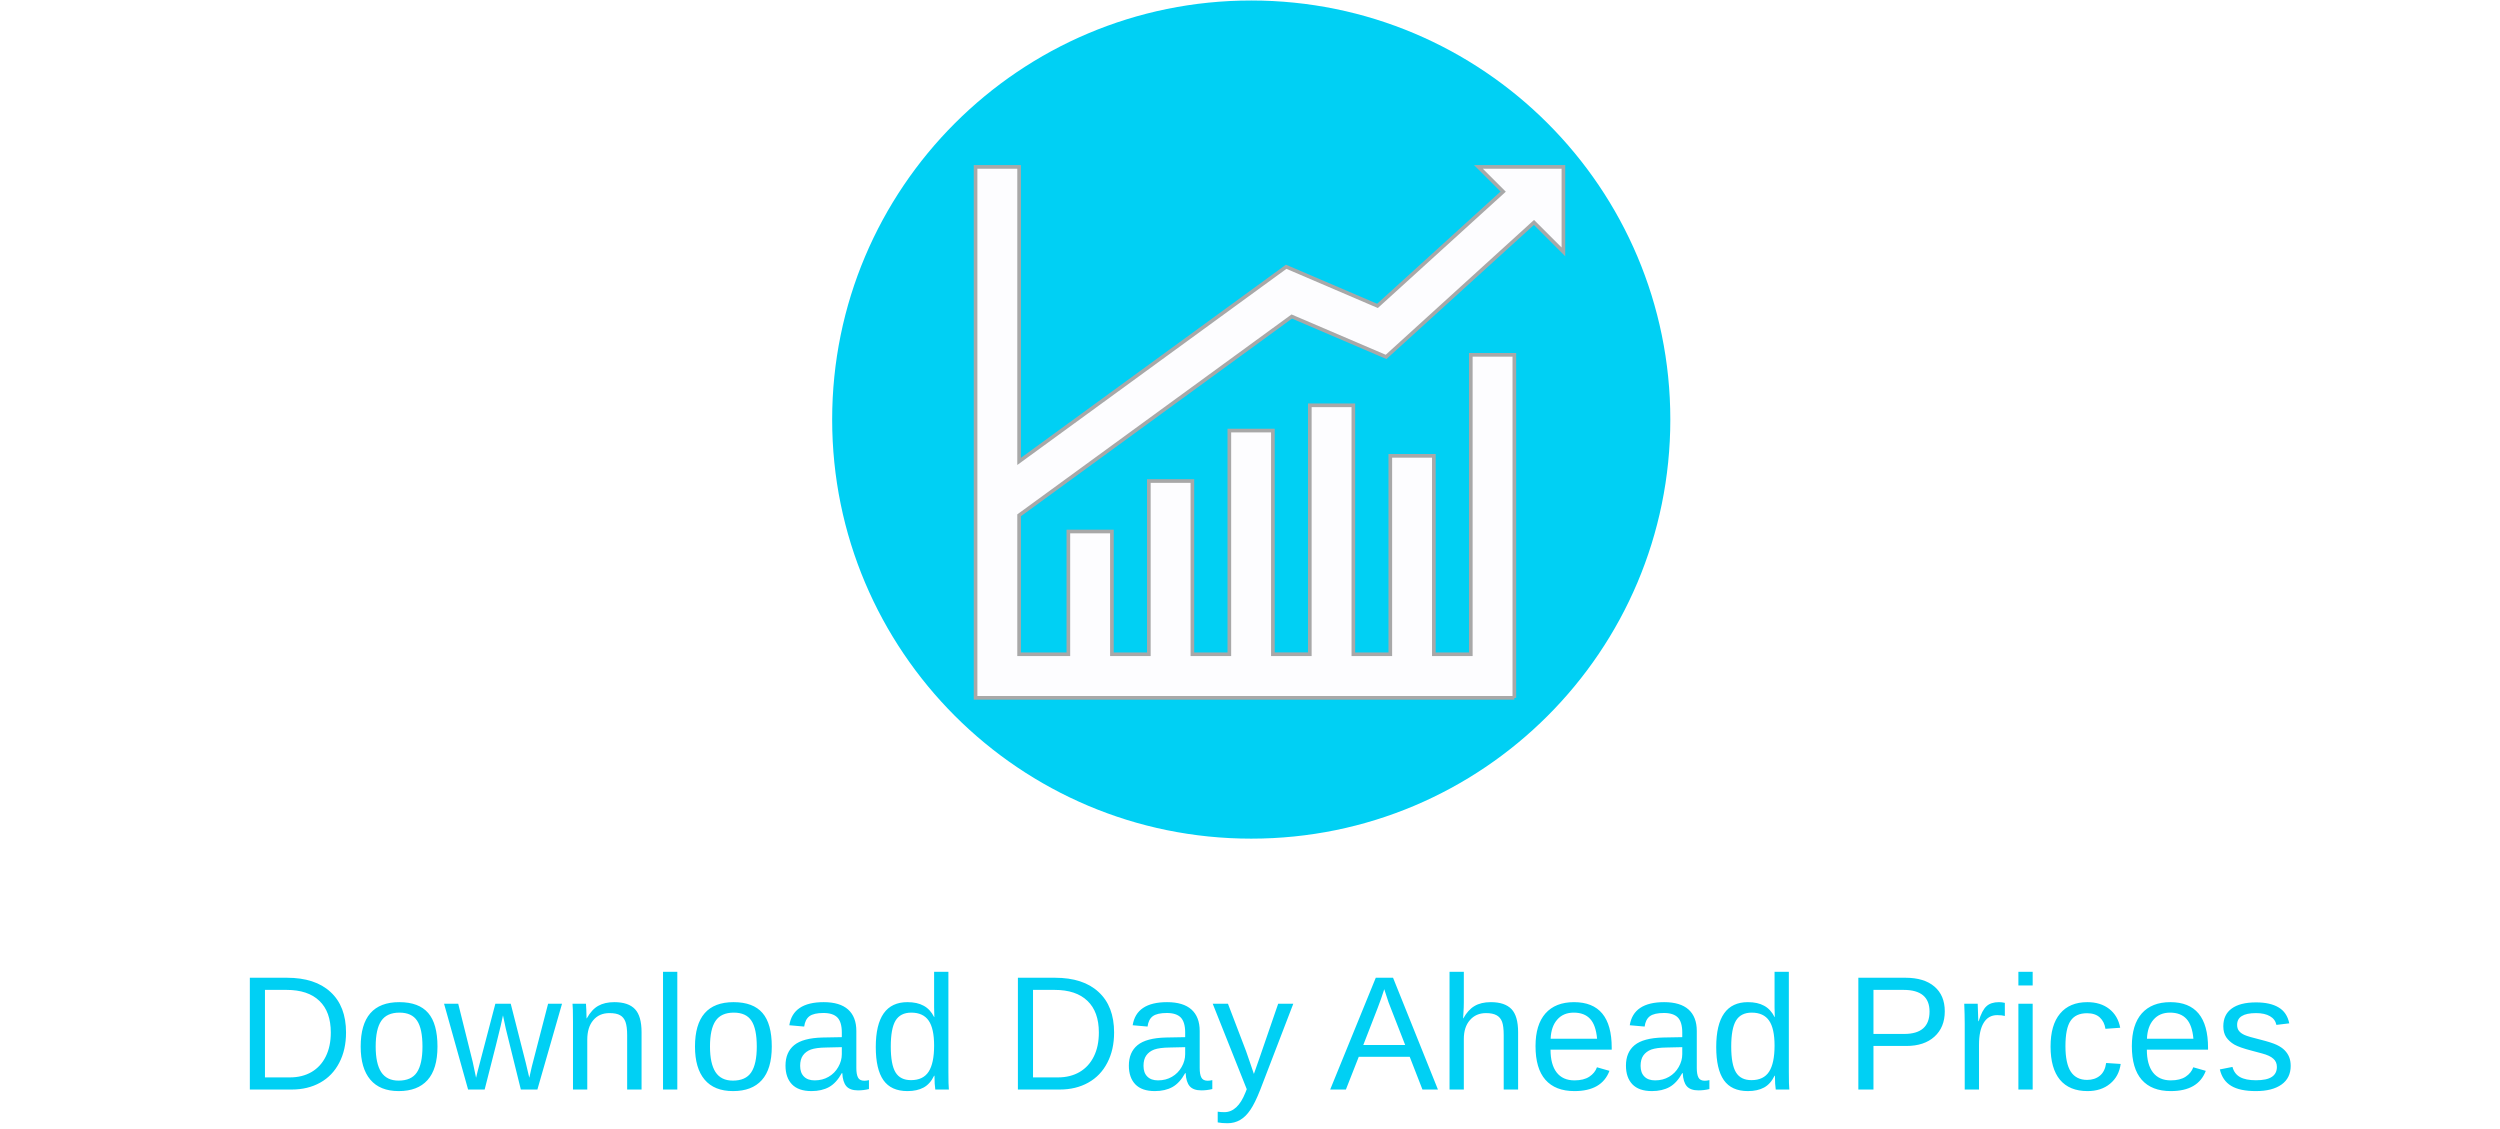
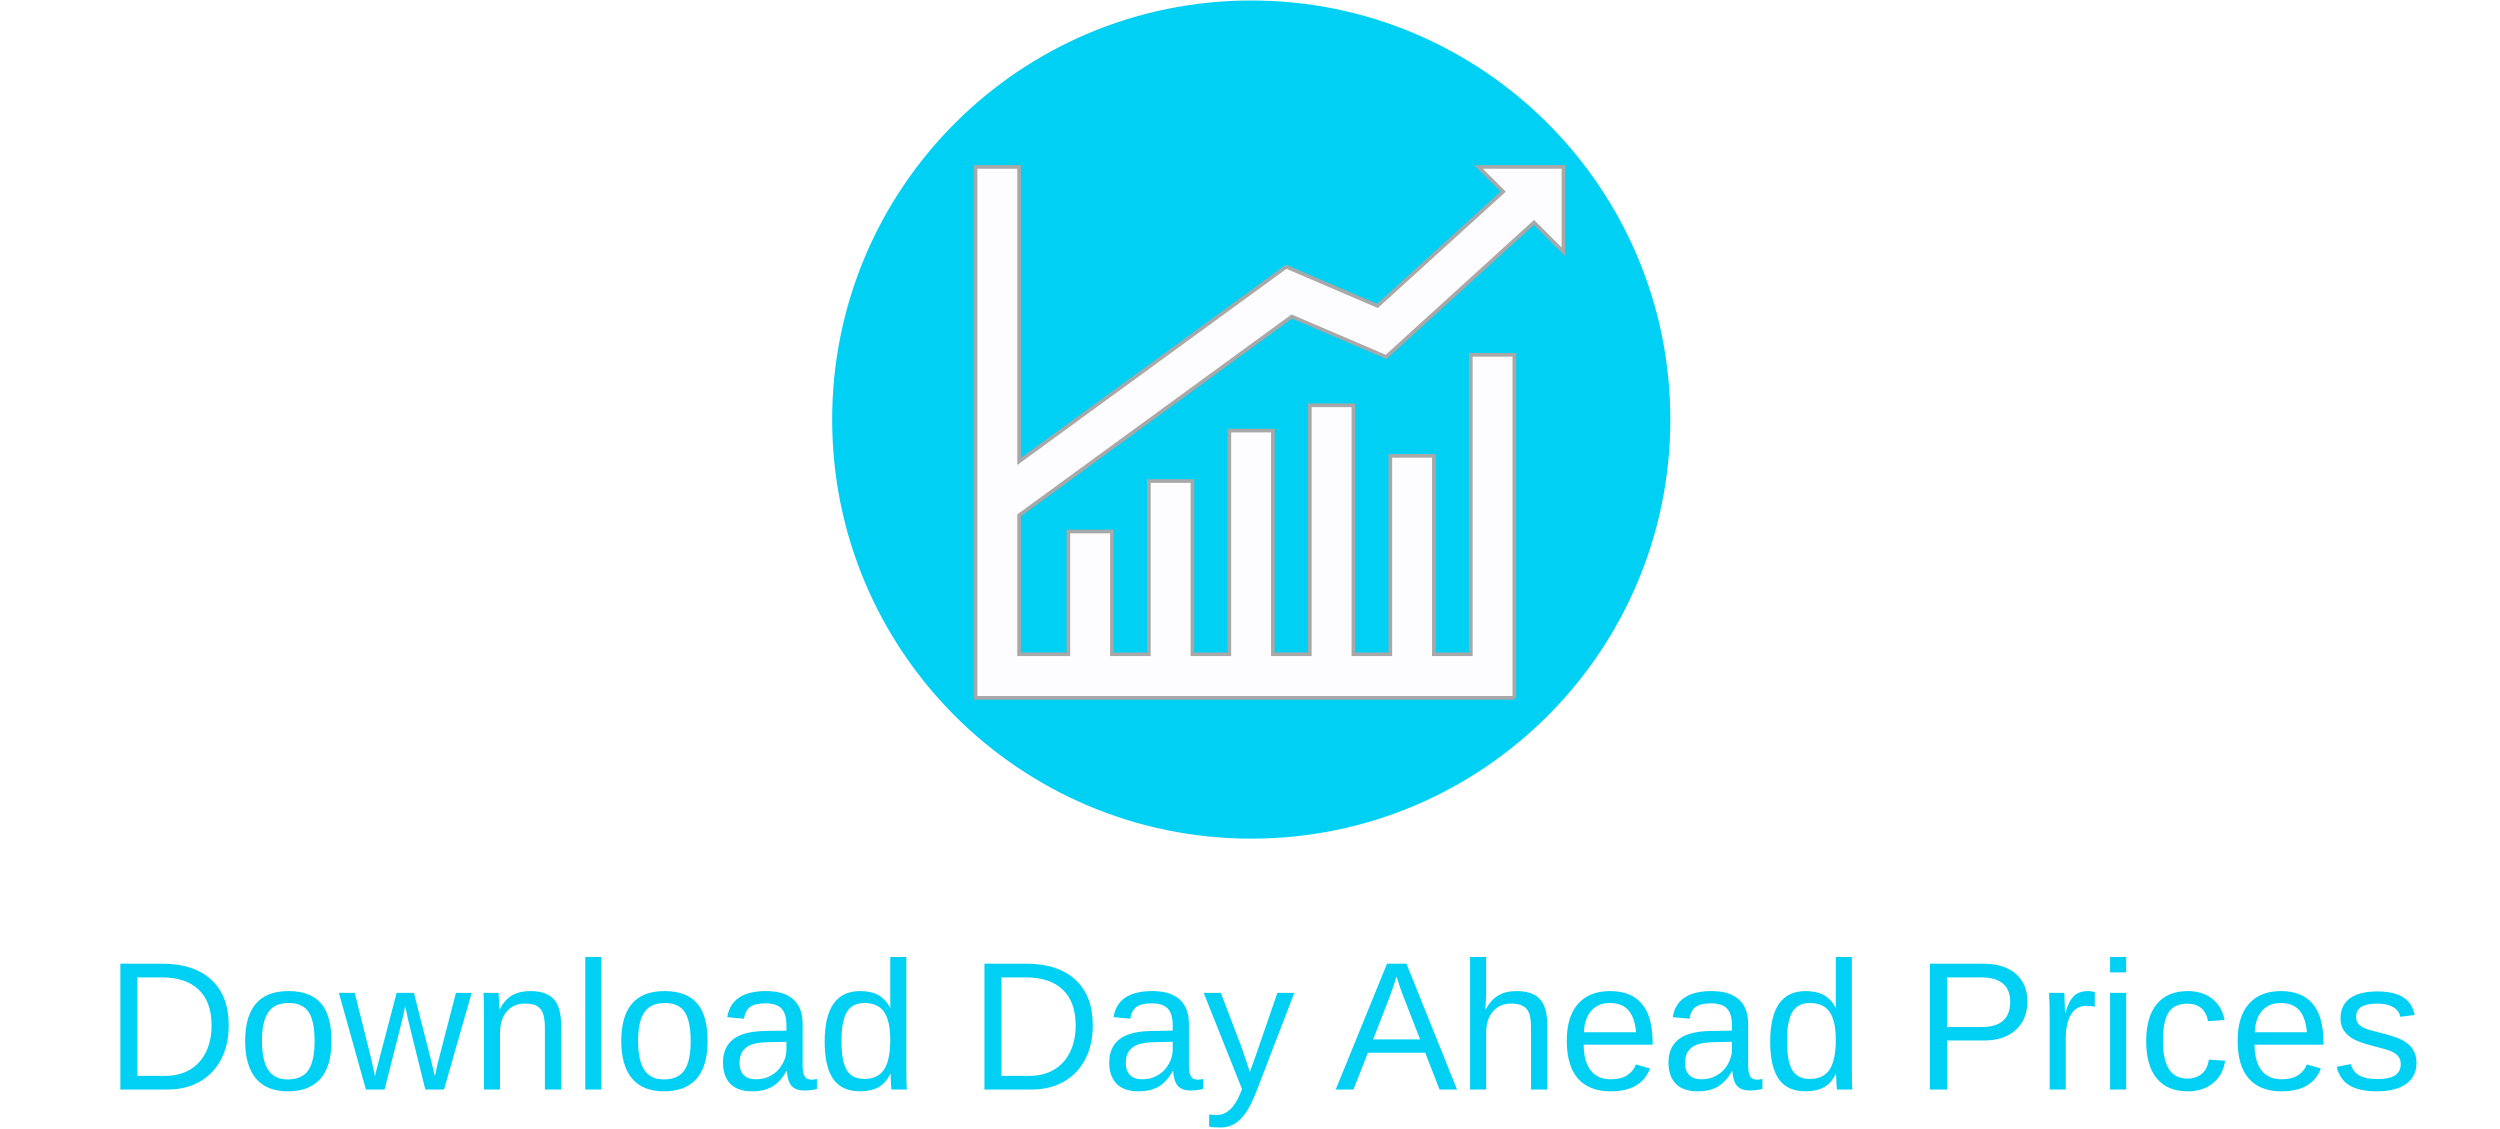
<svg xmlns="http://www.w3.org/2000/svg" version="1.1" id="Capa_1" x="0px" y="0px" viewBox="0 0 328.102 148.042" xml:space="preserve" width="328.102" height="148.042">
  <defs id="defs4209" />
  <circle id="circle3" r="55" cy="55.065" cx="164.214" style="fill:#00d0f4;fill-opacity:1" />
  <g id="g4174" transform="matrix(0.4788729,0,0,0.4788729,128.0337,18.16988)" style="fill:#fdfdff;fill-opacity:1;stroke:#a8a8a8;stroke-opacity:1">
    <path style="fill:#fdfdff;fill-opacity:1;stroke:#a8a8a8;stroke-opacity:1" d="M 147.668,153.307 H 0 V 7.799 H 11.934 V 88.513 L 85.13,35.169 110.149,45.891 144.596,14.577 137.812,7.799 h 23.295 V 31.088 L 153.04,23.021 112.507,59.872 86.657,48.803 11.934,103.281 v 38.087 H 25.431 V 107.72 h 11.934 v 33.647 H 47.49 V 93.889 h 11.934 v 47.478 H 69.55 v -61.31 h 11.934 v 61.304 h 10.12 V 73.136 h 11.934 v 68.231 h 10.126 V 86.979 h 11.934 v 54.388 h 10.126 V 59.305 h 11.934 v 94.002 z" id="path4172" />
  </g>
  <g id="g4176" transform="translate(81.95492,-23.78137)">
</g>
  <g id="g4178" transform="translate(81.95492,-23.78137)">
</g>
  <g id="g4180" transform="translate(81.95492,-23.78137)">
</g>
  <g id="g4182" transform="translate(81.95492,-23.78137)">
</g>
  <g id="g4184" transform="translate(81.95492,-23.78137)">
</g>
  <g id="g4186" transform="translate(81.95492,-23.78137)">
</g>
  <g id="g4188" transform="translate(81.95492,-23.78137)">
</g>
  <g id="g4190" transform="translate(81.95492,-23.78137)">
</g>
  <g id="g4192" transform="translate(81.95492,-23.78137)">
</g>
  <g id="g4194" transform="translate(81.95492,-23.78137)">
</g>
  <g id="g4196" transform="translate(81.95492,-23.78137)">
</g>
  <g id="g4198" transform="translate(81.95492,-23.78137)">
</g>
  <g id="g4200" transform="translate(81.95492,-23.78137)">
</g>
  <g id="g4202" transform="translate(81.95492,-23.78137)">
</g>
  <g id="g4204" transform="translate(81.95492,-23.78137)">
</g>
  <g id="Artboard" transform="translate(119.7368,-163.2896)">
</g>
  <g aria-label="Download Historical Wind Data" style="font-style:normal;font-variant:normal;font-weight:normal;font-stretch:normal;font-size:13.333px;line-height:1.25;font-family:Arial;-inkscape-font-specification:'Arial, Normal';font-variant-ligatures:normal;font-variant-caps:normal;font-variant-numeric:normal;font-feature-settings:normal;text-align:start;letter-spacing:0px;word-spacing:0px;writing-mode:lr-tb;text-anchor:start;fill:#000000;fill-opacity:1;stroke:none" id="text4854" transform="translate(-174.7126,-275.6259)" />
-   <text xml:space="preserve" style="font-style:normal;font-variant:normal;font-weight:normal;font-stretch:normal;font-size:21.333px;line-height:1.25;font-family:Arial;-inkscape-font-specification:'Arial, Normal';font-variant-ligatures:normal;font-variant-caps:normal;font-variant-numeric:normal;font-feature-settings:normal;text-align:start;letter-spacing:0px;word-spacing:0px;writing-mode:lr-tb;text-anchor:start;fill:#00d0f4;fill-opacity:1;stroke:none" id="text846" y="142.993" x="31.04">
-     <tspan id="tspan844" x="31.04" y="142.993">Download Day Ahead Prices</tspan>
+   <text xml:space="preserve" style="font-style:normal;font-variant:normal;font-weight:normal;font-stretch:normal;font-size:24px;line-height:1.25;font-family:Arial;-inkscape-font-specification:'Arial, Normal';font-variant-ligatures:normal;font-variant-caps:normal;font-variant-numeric:normal;font-feature-settings:normal;text-align:start;letter-spacing:0px;word-spacing:0px;writing-mode:lr-tb;text-anchor:start;fill:#00d0f4;fill-opacity:1;stroke:none" id="text846" y="142.993" x="13.83">
+     <tspan id="tspan844" x="13.83" y="142.993">Download Day Ahead Prices</tspan>
  </text>
</svg>
